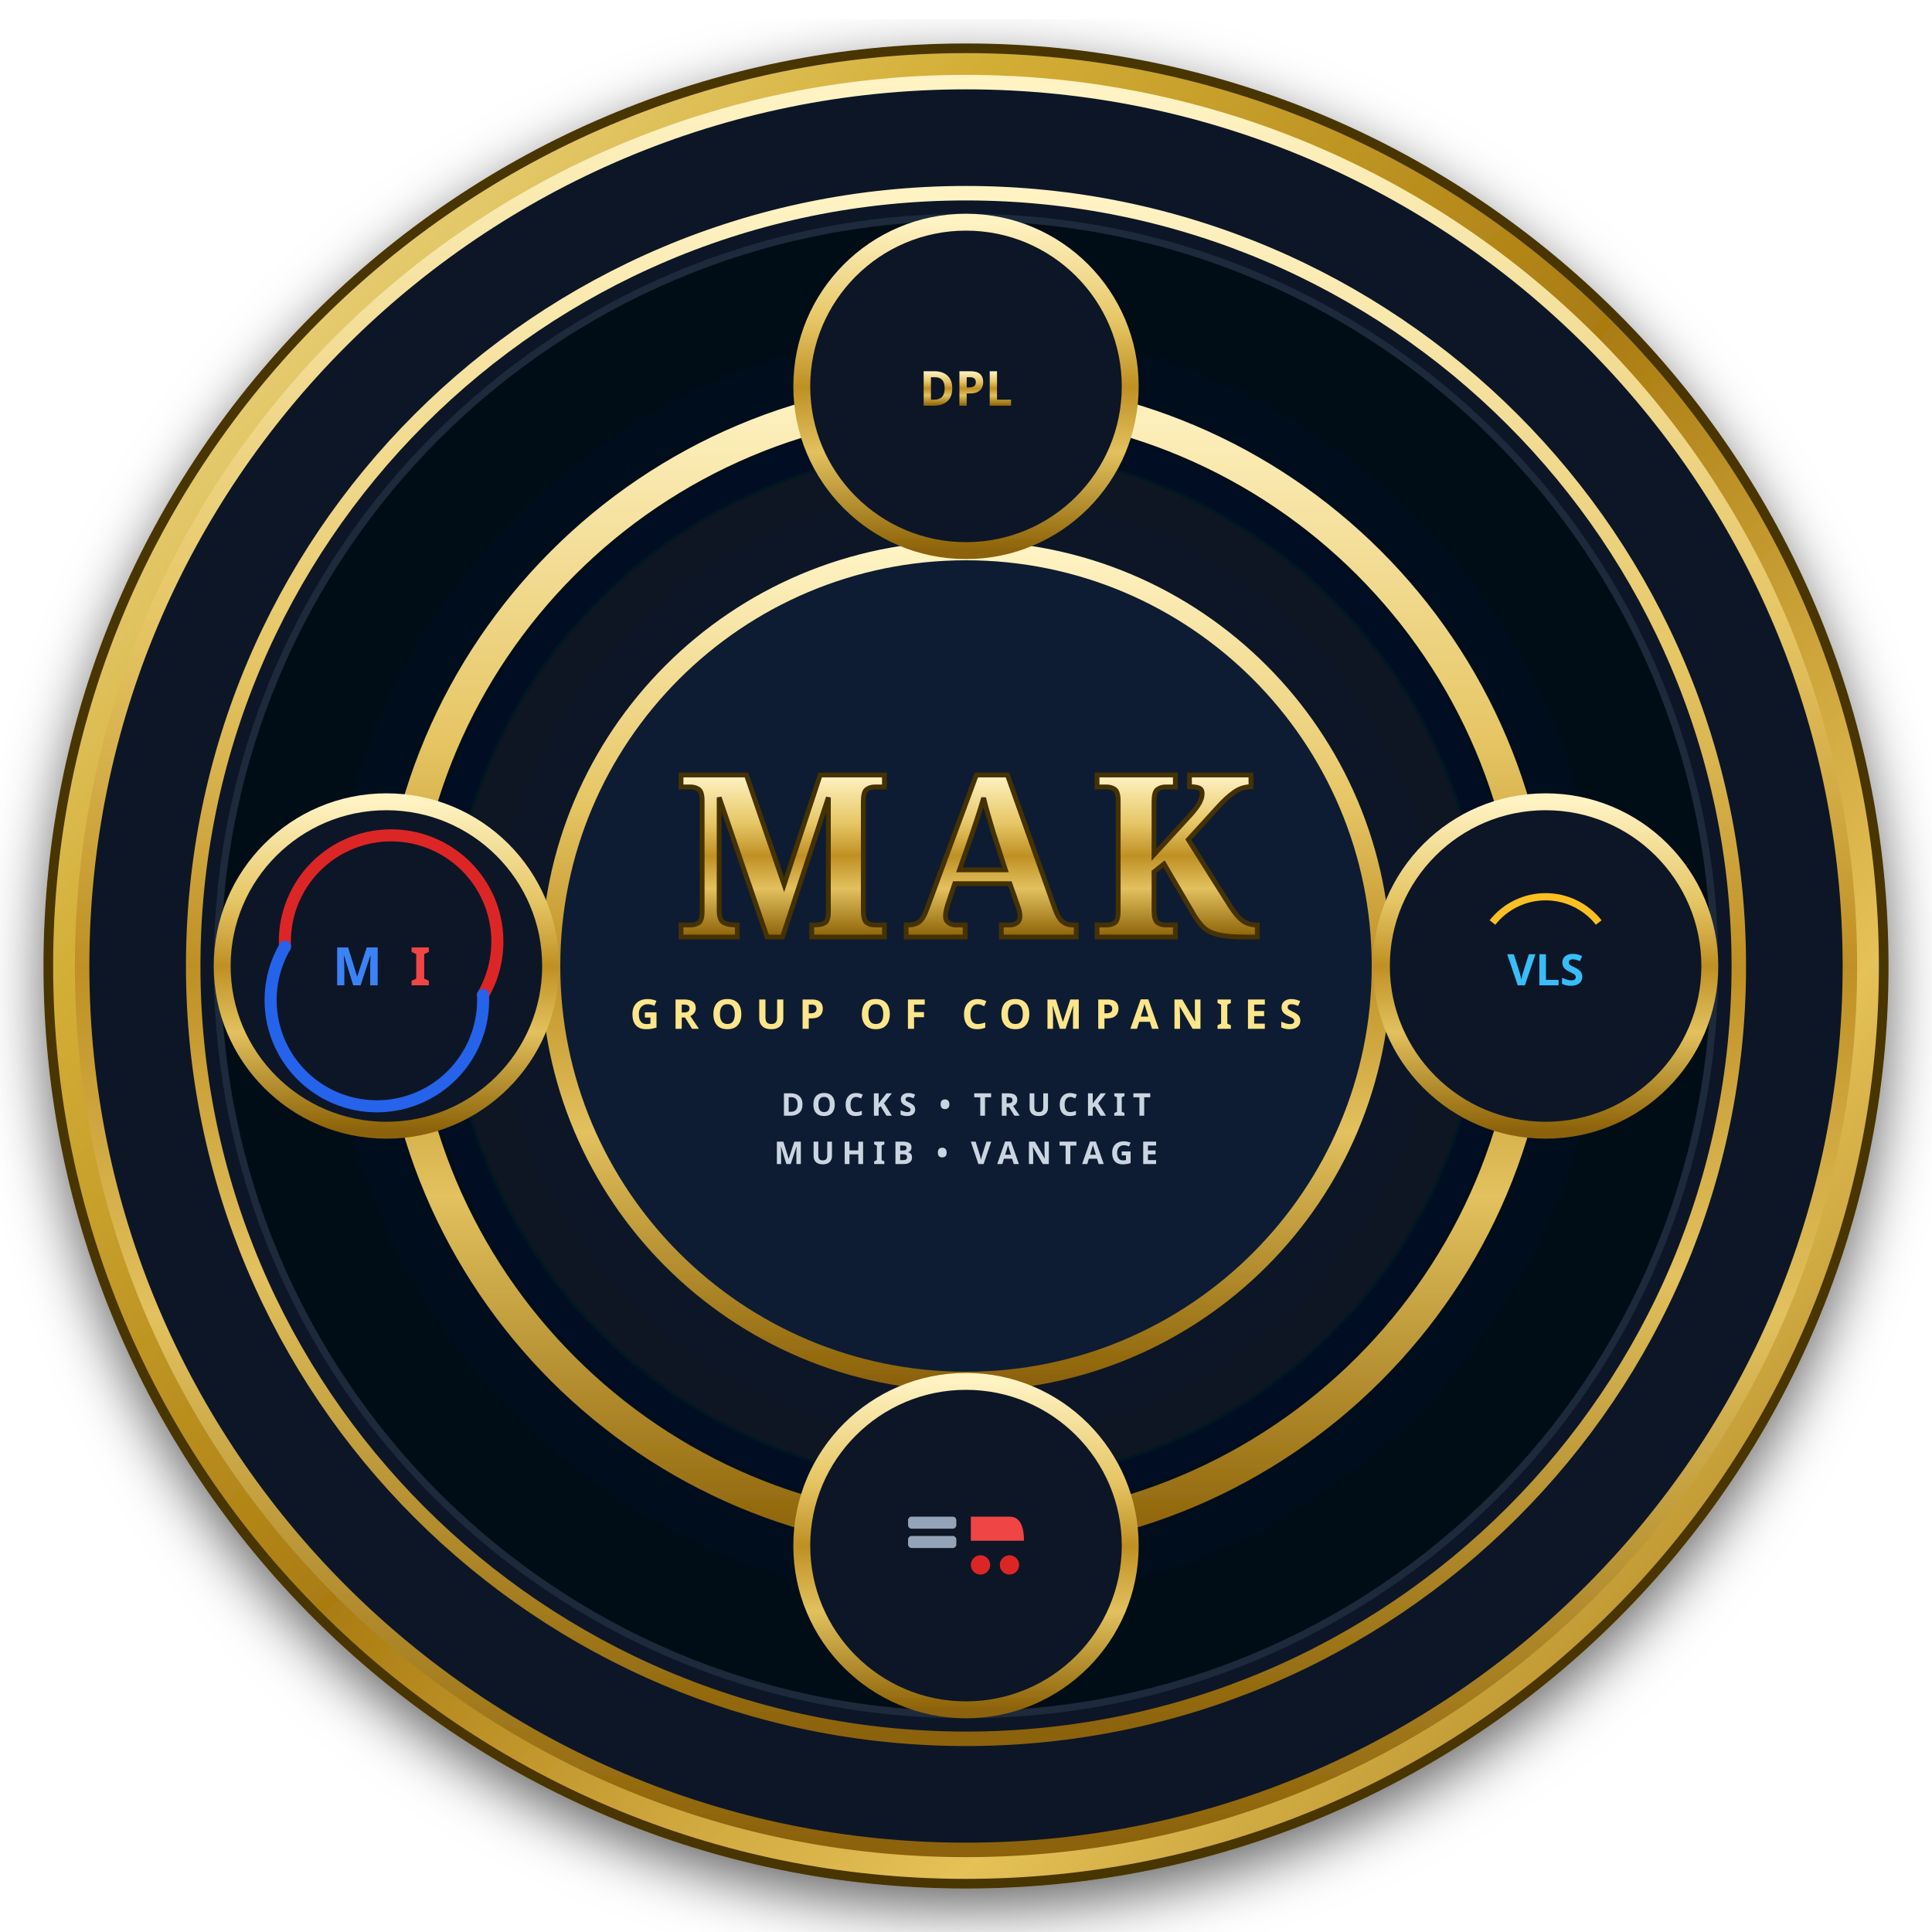
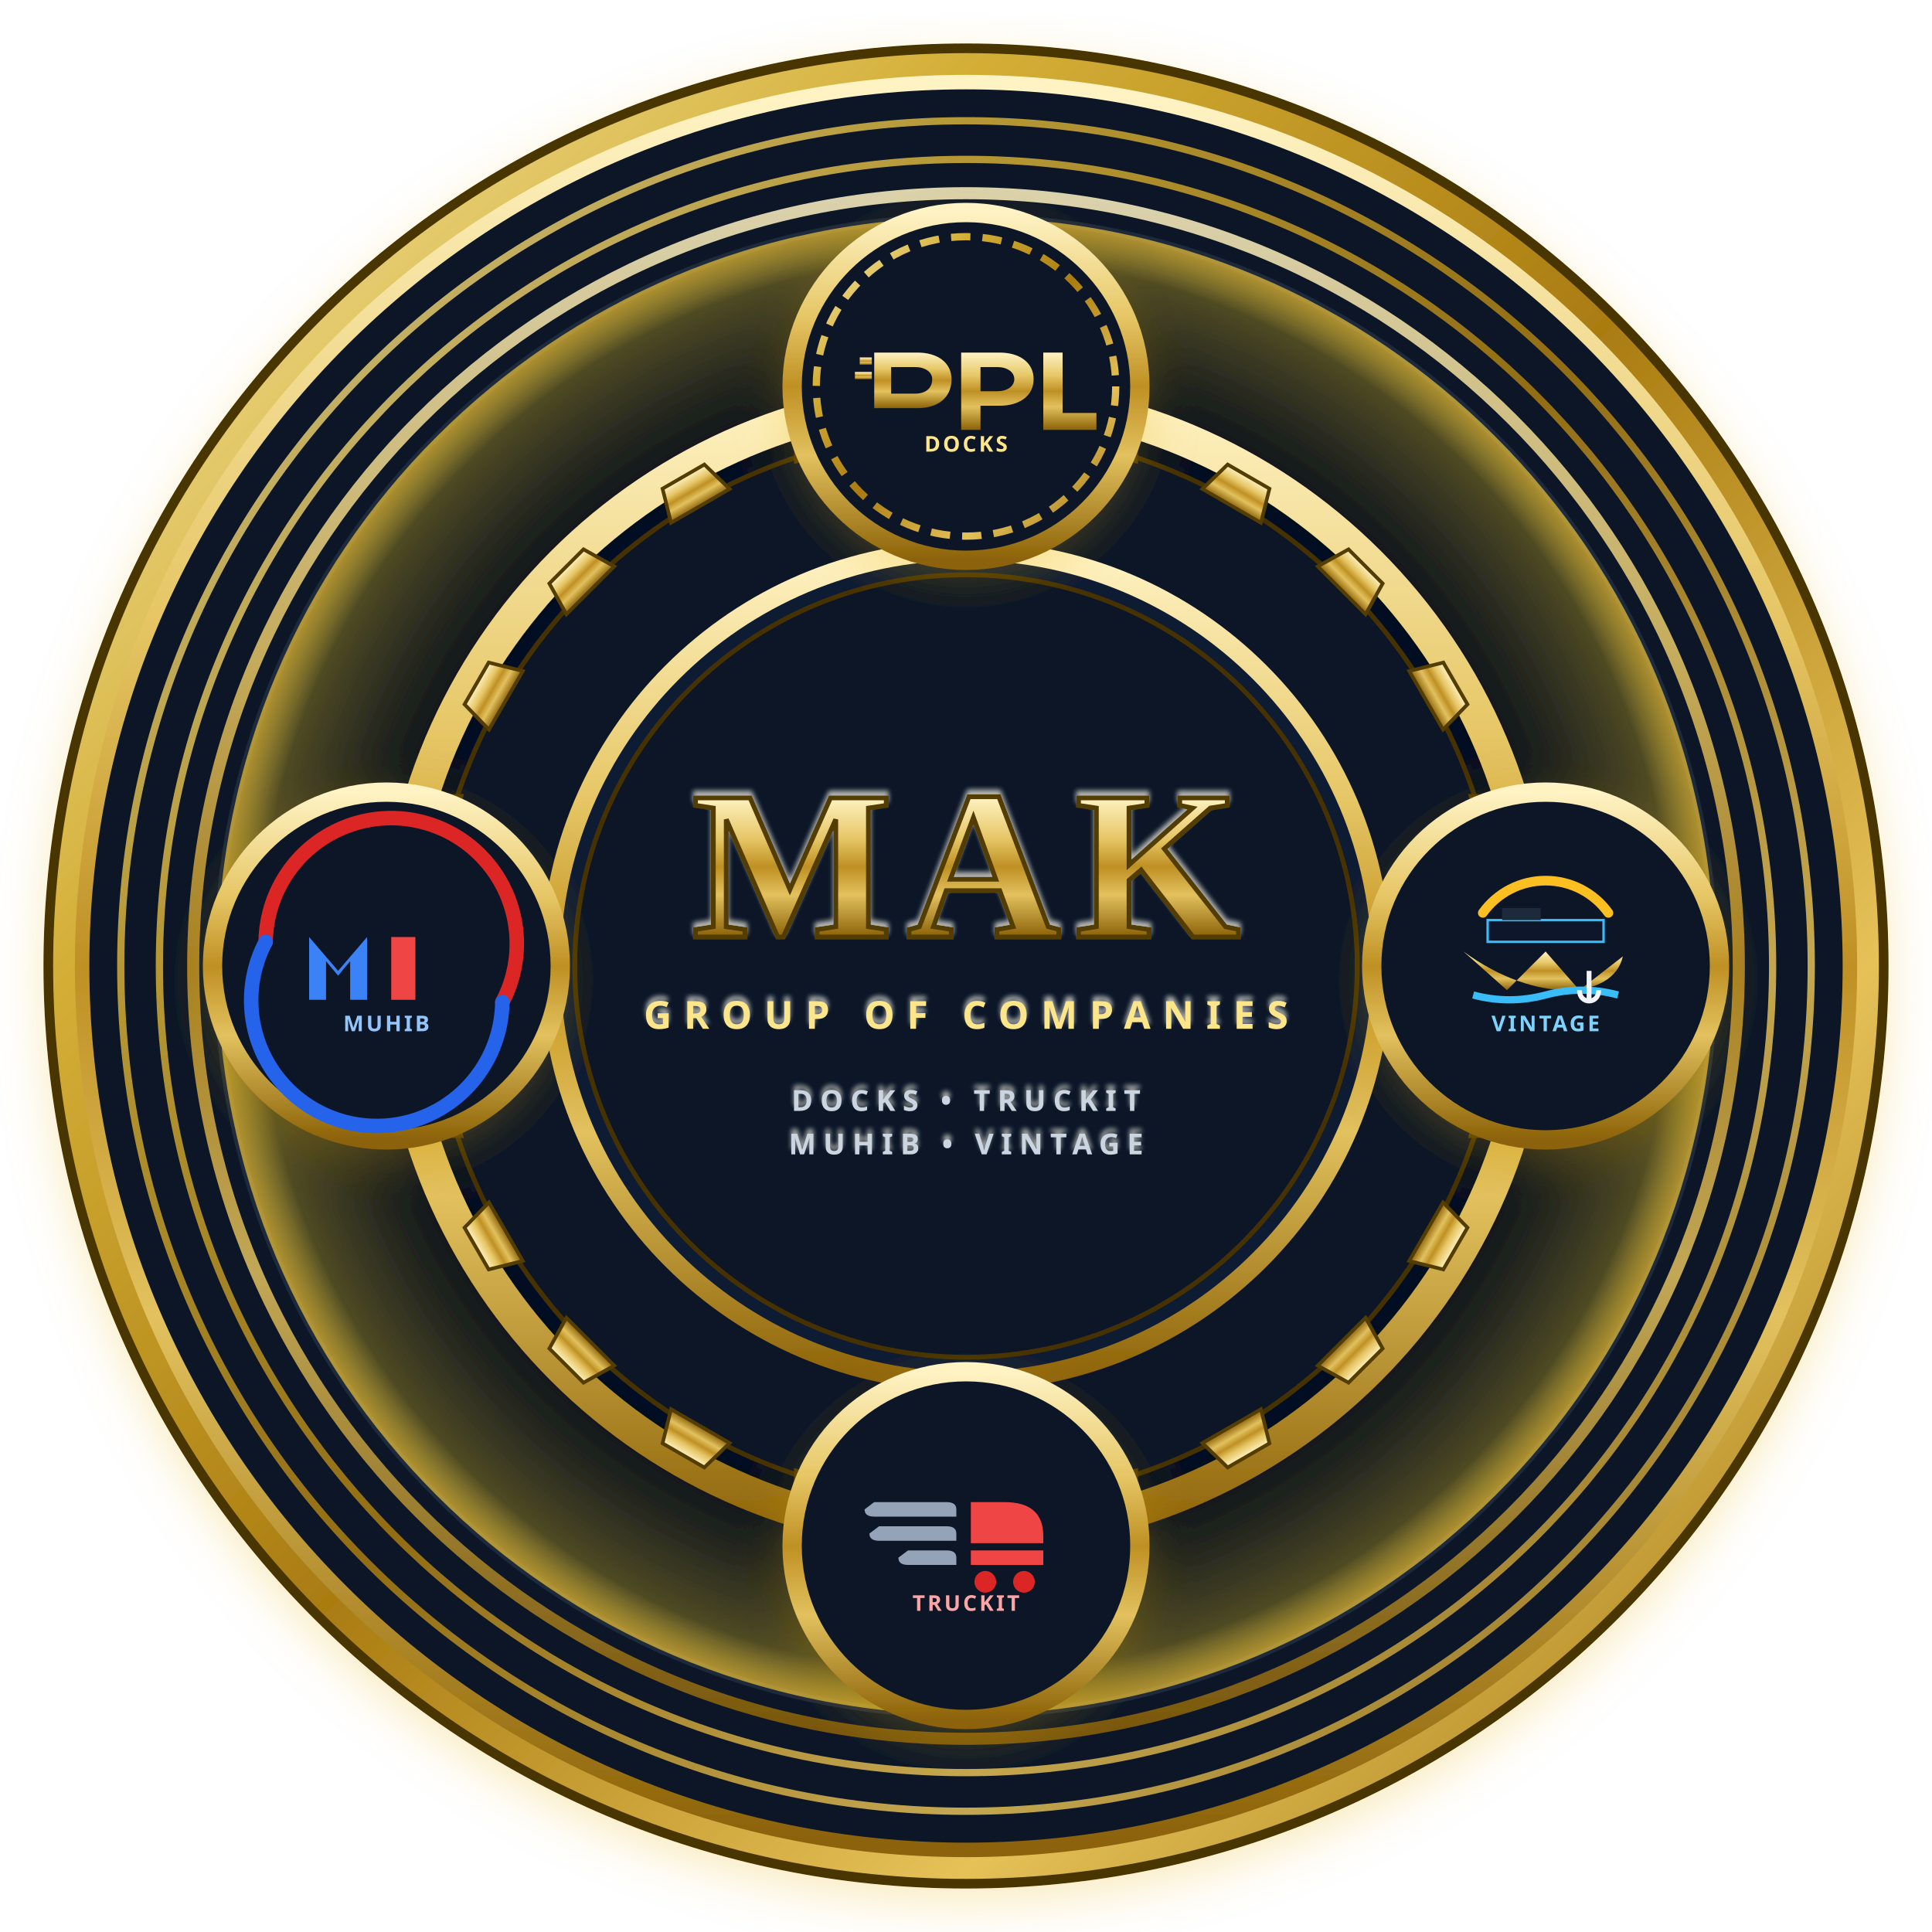
<svg xmlns="http://www.w3.org/2000/svg" viewBox="0 0 800 800" width="100%" height="100%">
  <defs>
-     <linearGradient id="favGoldOuter" x1="0%" y1="0%" x2="100%" y2="100%">
+     <linearGradient id="goldOuter" x1="0%" y1="0%" x2="100%" y2="100%">
      <stop offset="0%" stop-color="#FBF0B9" />
      <stop offset="25%" stop-color="#D4AF37" />
      <stop offset="50%" stop-color="#AA7C11" />
      <stop offset="75%" stop-color="#E5C158" />
      <stop offset="100%" stop-color="#936806" />
    </linearGradient>
-     <linearGradient id="favGoldMetallic" x1="0%" y1="0%" x2="0%" y2="100%">
+     <linearGradient id="goldMetallic" x1="0%" y1="0%" x2="0%" y2="100%">
      <stop offset="0%" stop-color="#FFF3C4" />
      <stop offset="30%" stop-color="#E6C665" />
      <stop offset="50%" stop-color="#BF9024" />
      <stop offset="70%" stop-color="#E2C15E" />
      <stop offset="100%" stop-color="#8C6207" />
    </linearGradient>
-     <radialGradient id="favNavyCenter" cx="50%" cy="50%" r="50%">
+     <radialGradient id="navyCenter" cx="50%" cy="50%" r="50%">
      <stop offset="0%" stop-color="#0E213D" />
      <stop offset="65%" stop-color="#071324" />
      <stop offset="100%" stop-color="#030812" />
    </radialGradient>
-     <filter id="favShadow" x="-10%" y="-10%" width="120%" height="120%">
-       <feDropShadow dx="0" dy="8" stdDeviation="12" flood-color="#000000" flood-opacity="0.6" />
+     <radialGradient id="goldDiscGlow" cx="50%" cy="50%" r="50%">
+       <stop offset="75%" stop-color="#D4AF37" stop-opacity="0" />
+       <stop offset="95%" stop-color="#FDE047" stop-opacity="0.3" />
+       <stop offset="100%" stop-color="#D4AF37" stop-opacity="0.8" />
+     </radialGradient>
+     <filter id="medallionShadow" x="-20%" y="-20%" width="140%" height="140%">
+       <feDropShadow dx="0" dy="16" stdDeviation="24" flood-color="#000000" flood-opacity="0.85" />
+       <feDropShadow dx="0" dy="6" stdDeviation="10" flood-color="#EAB308" flood-opacity="0.25" />
+     </filter>
+     <filter id="goldEmboss" x="-10%" y="-10%" width="120%" height="120%">
+       <feDropShadow dx="0" dy="3" stdDeviation="2" flood-color="#000000" flood-opacity="0.6" />
+       <feDropShadow dx="0" dy="-2" stdDeviation="1" flood-color="#FFFBEB" flood-opacity="0.7" />
+     </filter>
+     <filter id="glowSubtle" x="-20%" y="-20%" width="140%" height="140%">
+       <feGaussianBlur stdDeviation="6" result="blur" />
+       <feComposite in="SourceGraphic" in2="blur" operator="over" />
    </filter>
  </defs>
-   <g filter="url(#favShadow)">
-     <circle cx="400" cy="400" r="380" fill="url(#favGoldOuter)" stroke="#4A3405" stroke-width="4" />
-     <circle cx="400" cy="400" r="366" fill="#0A1628" stroke="url(#favGoldMetallic)" stroke-width="6" />
-     <circle cx="400" cy="400" r="320" stroke="url(#favGoldMetallic)" stroke-width="6" fill="none" />
-     <circle cx="400" cy="400" r="310" fill="url(#favNavyCenter)" stroke="#1E293B" stroke-width="3" />
-     <circle cx="400" cy="400" r="236" fill="none" stroke="url(#favGoldMetallic)" stroke-width="14" />
-     <circle cx="400" cy="400" r="172" fill="#0C1B33" stroke="url(#favGoldMetallic)" stroke-width="8" />
-     <text x="400" y="388" font-family="'Cinzel', 'Trajan Pro', 'Georgia', serif" font-size="94" font-weight="900" letter-spacing="6" fill="url(#favGoldMetallic)" stroke="#453106" stroke-width="2" text-anchor="middle">
-       MAK
-     </text>
-     <text x="400" y="426" font-family="'Montserrat', sans-serif" font-size="17" font-weight="800" letter-spacing="5" fill="#FDE68A" text-anchor="middle">
-       GROUP OF COMPANIES
-     </text>
-     <line x1="280" y1="440" x2="520" y2="440" stroke="url(#favGoldMetallic)" stroke-width="2" />
-     <text x="400" y="462" font-family="'Montserrat', sans-serif" font-size="13" font-weight="700" letter-spacing="3" fill="#CBD5E1" text-anchor="middle">
-       DOCKS • TRUCKIT
-     </text>
-     <text x="400" y="482" font-family="'Montserrat', sans-serif" font-size="13" font-weight="700" letter-spacing="3" fill="#CBD5E1" text-anchor="middle">
-       MUHIB • VANTAGE
-     </text>
+   <g filter="url(#medallionShadow)">
+     <circle cx="400" cy="400" r="380" fill="url(#goldOuter)" stroke="#4A3405" stroke-width="4" />
+     <circle cx="400" cy="400" r="366" fill="#0A1628" stroke="url(#goldMetallic)" stroke-width="6" />
+     <g opacity="0.85" stroke="url(#goldOuter)" stroke-width="3" fill="none">
+       <circle cx="400" cy="400" r="350" />
+       <circle cx="400" cy="400" r="334" />
+       <path d="M 120,400 A 280,280 0 0,0 680,400" stroke-dasharray="6,8" />
+       <path d="M 400,120 A 280,280 0 0,0 400,680" stroke-dasharray="6,8" />
+       <circle cx="400" cy="400" r="320" stroke="url(#goldMetallic)" stroke-width="5" />
+     </g>
+     <circle cx="400" cy="400" r="310" fill="url(#navyCenter)" stroke="#1E293B" stroke-width="3" />
+     <circle cx="400" cy="400" r="310" fill="url(#goldDiscGlow)" />
+     <circle cx="400" cy="400" r="236" fill="none" stroke="url(#goldMetallic)" stroke-width="14" />
+     <circle cx="400" cy="400" r="222" fill="#091426" stroke="#453106" stroke-width="2" />
+     <g fill="url(#goldMetallic)" stroke="#533C06" stroke-width="1.5">
+       <path d="M 390,166 L 410,166 L 414,180 L 386,180 Z" />
+       <path d="M 390,166 L 410,166 L 414,180 L 386,180 Z" transform="rotate(15 400 400)" />
+       <path d="M 390,166 L 410,166 L 414,180 L 386,180 Z" transform="rotate(30 400 400)" />
+       <path d="M 390,166 L 410,166 L 414,180 L 386,180 Z" transform="rotate(45 400 400)" />
+       <path d="M 390,166 L 410,166 L 414,180 L 386,180 Z" transform="rotate(60 400 400)" />
+       <path d="M 390,166 L 410,166 L 414,180 L 386,180 Z" transform="rotate(75 400 400)" />
+       <path d="M 390,166 L 410,166 L 414,180 L 386,180 Z" transform="rotate(90 400 400)" />
+       <path d="M 390,166 L 410,166 L 414,180 L 386,180 Z" transform="rotate(105 400 400)" />
+       <path d="M 390,166 L 410,166 L 414,180 L 386,180 Z" transform="rotate(120 400 400)" />
+       <path d="M 390,166 L 410,166 L 414,180 L 386,180 Z" transform="rotate(135 400 400)" />
+       <path d="M 390,166 L 410,166 L 414,180 L 386,180 Z" transform="rotate(150 400 400)" />
+       <path d="M 390,166 L 410,166 L 414,180 L 386,180 Z" transform="rotate(165 400 400)" />
+       <path d="M 390,166 L 410,166 L 414,180 L 386,180 Z" transform="rotate(180 400 400)" />
+       <path d="M 390,166 L 410,166 L 414,180 L 386,180 Z" transform="rotate(195 400 400)" />
+       <path d="M 390,166 L 410,166 L 414,180 L 386,180 Z" transform="rotate(210 400 400)" />
+       <path d="M 390,166 L 410,166 L 414,180 L 386,180 Z" transform="rotate(225 400 400)" />
+       <path d="M 390,166 L 410,166 L 414,180 L 386,180 Z" transform="rotate(240 400 400)" />
+       <path d="M 390,166 L 410,166 L 414,180 L 386,180 Z" transform="rotate(255 400 400)" />
+       <path d="M 390,166 L 410,166 L 414,180 L 386,180 Z" transform="rotate(270 400 400)" />
+       <path d="M 390,166 L 410,166 L 414,180 L 386,180 Z" transform="rotate(285 400 400)" />
+       <path d="M 390,166 L 410,166 L 414,180 L 386,180 Z" transform="rotate(300 400 400)" />
+       <path d="M 390,166 L 410,166 L 414,180 L 386,180 Z" transform="rotate(315 400 400)" />
+       <path d="M 390,166 L 410,166 L 414,180 L 386,180 Z" transform="rotate(330 400 400)" />
+       <path d="M 390,166 L 410,166 L 414,180 L 386,180 Z" transform="rotate(345 400 400)" />
+     </g>
+     <circle cx="400" cy="400" r="172" fill="#0C1B33" stroke="url(#goldMetallic)" stroke-width="8" />
+     <circle cx="400" cy="400" r="162" fill="#081426" stroke="#453106" stroke-width="2" />
+     <g filter="url(#goldEmboss)">
+       <text x="400" y="388" font-family="'Cinzel', 'Trajan Pro', 'Cinzel Decorative', 'Times New Roman', Georgia, serif" font-size="88" font-weight="900" letter-spacing="6" fill="url(#goldMetallic)" stroke="#533C06" stroke-width="2" text-anchor="middle">
+         MAK
+       </text>
+       <text x="400" y="426" font-family="'Montserrat', 'Cinzel', 'Arial Black', sans-serif" font-size="16" font-weight="800" letter-spacing="5" fill="#FDE68A" text-anchor="middle">
+         GROUP OF COMPANIES
+       </text>
+       <line x1="280" y1="440" x2="520" y2="440" stroke="url(#goldMetallic)" stroke-width="2" />
+       <text x="400" y="460" font-family="'Montserrat', sans-serif" font-size="12" font-weight="700" letter-spacing="3" fill="#CBD5E1" text-anchor="middle">
+         DOCKS • TRUCKIT
+       </text>
+       <text x="400" y="478" font-family="'Montserrat', sans-serif" font-size="12" font-weight="700" letter-spacing="3" fill="#CBD5E1" text-anchor="middle">
+         MUHIB • VINTAGE
+       </text>
+     </g>
    <g transform="translate(400, 160)">
-       <circle cx="0" cy="0" r="68" fill="#0A1628" stroke="url(#favGoldMetallic)" stroke-width="7" />
-       <text x="0" y="8" font-family="'Montserrat', sans-serif" font-size="20" font-weight="900" fill="url(#favGoldMetallic)" text-anchor="middle">DPL</text>
+       <circle cx="0" cy="0" r="72" fill="#0A1628" stroke="url(#goldMetallic)" stroke-width="8" filter="url(#medallionShadow)" />
+       <circle cx="0" cy="0" r="62" fill="none" stroke="url(#goldOuter)" stroke-width="3" stroke-dasharray="8,5" />
+       <path d="M -38,-14 L -20,-14 C -12,-14 -6,-10 -6,-3 C -6,5 -12,9 -20,9 L -38,9 Z M -31,-8 L -31,3 L -21,3 C -17,3 -14,1 -14,-3 C -14,-6 -17,-8 -21,-8 Z" fill="url(#goldMetallic)" />
+       <path d="M -2,-14 L 14,-14 C 22,-14 28,-10 28,-3 C 28,4 22,8 14,8 L 6,8 L 6,18 L -2,18 Z M 6,-8 L 6,2 L 13,2 C 17,2 20,0 20,-3 C 20,-6 17,-8 13,-8 Z" fill="url(#goldMetallic)" />
+       <path d="M 32,-14 L 40,-14 L 40,11 L 54,11 L 54,18 L 32,18 Z" fill="url(#goldMetallic)" />
+       <rect x="-44" y="-12" width="5" height="3" fill="url(#goldMetallic)" />
+       <rect x="-46" y="-6" width="7" height="3" fill="url(#goldMetallic)" />
+       <text x="0" y="27" font-family="'Montserrat', sans-serif" font-size="9" font-weight="900" fill="#FDE68A" text-anchor="middle" letter-spacing="1">DOCKS</text>
    </g>
    <g transform="translate(160, 400)">
-       <circle cx="0" cy="0" r="68" fill="#0A1628" stroke="url(#favGoldMetallic)" stroke-width="7" />
-       <path d="M -42,-8 A 44,44 0 1,1 40,12" fill="none" stroke="#DC2626" stroke-width="5" stroke-linecap="round" />
-       <path d="M 40,12 A 44,44 0 1,1 -42,-8" fill="none" stroke="#2563EB" stroke-width="5" stroke-linecap="round" />
-       <text x="-12" y="8" font-family="'Montserrat', sans-serif" font-size="22" font-weight="900" fill="#3B82F6" text-anchor="middle">M</text>
-       <text x="14" y="8" font-family="'Montserrat', sans-serif" font-size="22" font-weight="900" fill="#EF4444" text-anchor="middle">I</text>
+       <circle cx="0" cy="0" r="72" fill="#0A1628" stroke="url(#goldMetallic)" stroke-width="8" filter="url(#medallionShadow)" />
+       <path d="M -50,-10 A 52,52 0 1,1 48,15" fill="none" stroke="#DC2626" stroke-width="6" stroke-linecap="round" />
+       <path d="M 48,15 A 52,52 0 1,1 -50,-10" fill="none" stroke="#2563EB" stroke-width="6" stroke-linecap="round" />
+       <path d="M -32,14 L -32,-12 L -20,2 L -8,-12 L -8,14 L -15,14 L -15,-2 L -20,4 L -25,-2 L -25,14 Z" fill="#3B82F6" />
+       <path d="M 2,-12 L 12,-12 L 12,14 L 2,14 Z" fill="#EF4444" />
+       <text x="0" y="27" font-family="'Montserrat', sans-serif" font-size="9" font-weight="900" fill="#93C5FD" text-anchor="middle" letter-spacing="1">MUHIB</text>
    </g>
    <g transform="translate(640, 400)">
-       <circle cx="0" cy="0" r="68" fill="#0A1628" stroke="url(#favGoldMetallic)" stroke-width="7" />
-       <path d="M -22,-18 A 28,28 0 0,1 22,-18" fill="none" stroke="#FBBF24" stroke-width="3" />
-       <text x="0" y="8" font-family="'Montserrat', sans-serif" font-size="18" font-weight="900" fill="#38BDF8" text-anchor="middle">VLS</text>
+       <circle cx="0" cy="0" r="72" fill="#0A1628" stroke="url(#goldMetallic)" stroke-width="8" filter="url(#medallionShadow)" />
+       <path d="M -26,-22 A 32,32 0 0,1 26,-22" fill="none" stroke="#FBBF24" stroke-width="4" stroke-linecap="round" />
+       <rect x="-24" y="-19" width="48" height="9" fill="#0F172A" stroke="#38BDF8" stroke-width="1" />
+       <rect x="-18" y="-24" width="16" height="5" fill="#1E293B" />
+       <path d="M -34,-6 L -16,10 L 0,-6 L 14,10 L 32,-4 C 28,14 -4,16 -34,-6 Z" fill="url(#goldMetallic)" />
+       <path d="M -30,12 Q -15,16 0,12 Q 15,8 30,12" fill="none" stroke="#38BDF8" stroke-width="3" />
+       <path d="M 18,2 L 18,14 M 14,10 C 14,16 22,16 22,10" fill="none" stroke="#F1F5F9" stroke-width="2" />
+       <text x="0" y="27" font-family="'Montserrat', sans-serif" font-size="9" font-weight="900" fill="#7DD3FC" text-anchor="middle" letter-spacing="1">VINTAGE</text>
    </g>
    <g transform="translate(400, 640)">
-       <circle cx="0" cy="0" r="68" fill="#0A1628" stroke="url(#favGoldMetallic)" stroke-width="7" />
-       <rect x="-24" y="-12" width="20" height="5" rx="1.5" fill="#94A3B8" />
-       <rect x="-24" y="-4" width="20" height="5" rx="1.5" fill="#94A3B8" />
-       <path d="M 2,-12 L 18,-12 Q 24,-12 24,-2 L 2,-2 Z" fill="#EF4444" />
-       <circle cx="6" cy="8" r="4" fill="#DC2626" />
-       <circle cx="18" cy="8" r="4" fill="#DC2626" />
+       <circle cx="0" cy="0" r="72" fill="#0A1628" stroke="url(#goldMetallic)" stroke-width="8" filter="url(#medallionShadow)" />
+       <path d="M -38,-18 L -8,-18 Q -4,-18 -4,-15 L -4,-12 L -38,-12 Q -42,-12 -42,-15 Z" fill="#94A3B8" />
+       <path d="M -36,-8 L -8,-8 Q -4,-8 -4,-5 L -4,-2 L -36,-2 Q -40,-2 -40,-5 Z" fill="#94A3B8" />
+       <path d="M -24,2 L -8,2 Q -4,2 -4,5 L -4,8 L -24,8 Q -28,8 -28,5 Z" fill="#94A3B8" />
+       <path d="M 2,-18 L 16,-18 Q 32,-18 32,-4 L 32,-1 L 2,-1 Z" fill="#EF4444" />
+       <path d="M 2,2 L 32,2 L 32,8 L 2,8 Z" fill="#EF4444" />
+       <circle cx="8" cy="15" r="4.5" fill="#DC2626" />
+       <circle cx="24" cy="15" r="4.5" fill="#DC2626" />
+       <text x="0" y="27" font-family="'Montserrat', sans-serif" font-size="9" font-weight="900" fill="#FCA5A5" text-anchor="middle" letter-spacing="1">TRUCKIT</text>
    </g>
  </g>
</svg>
